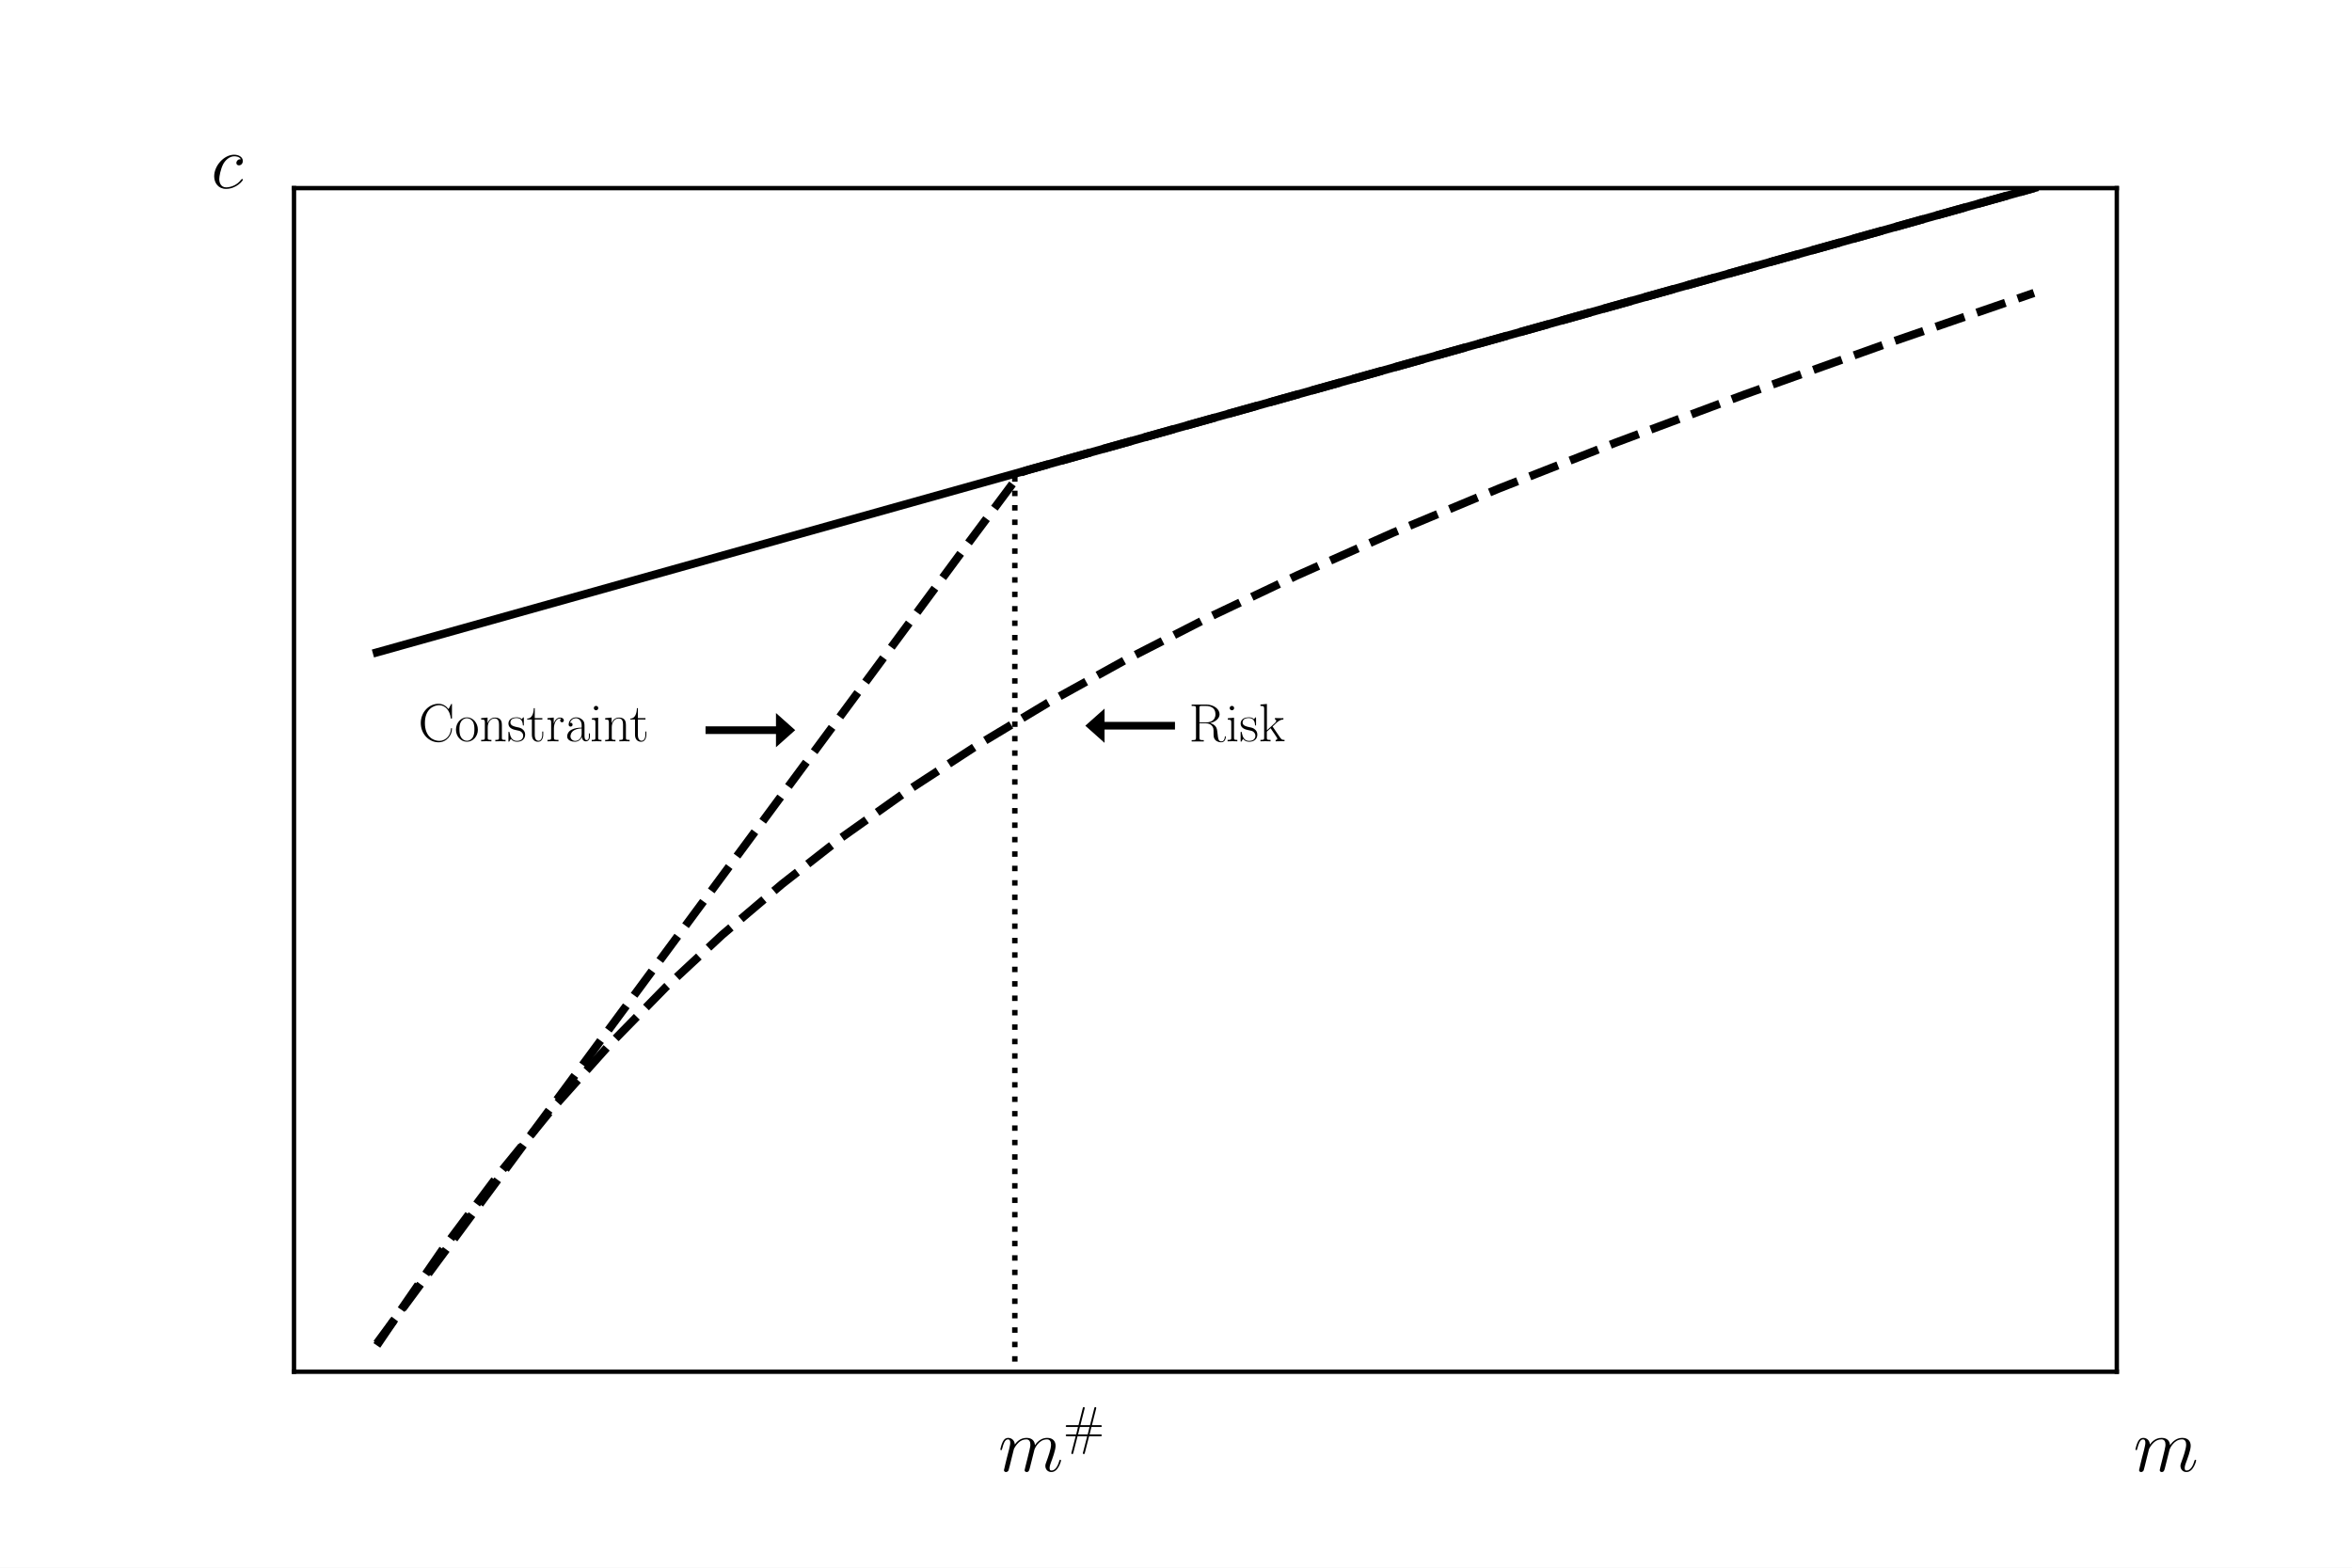
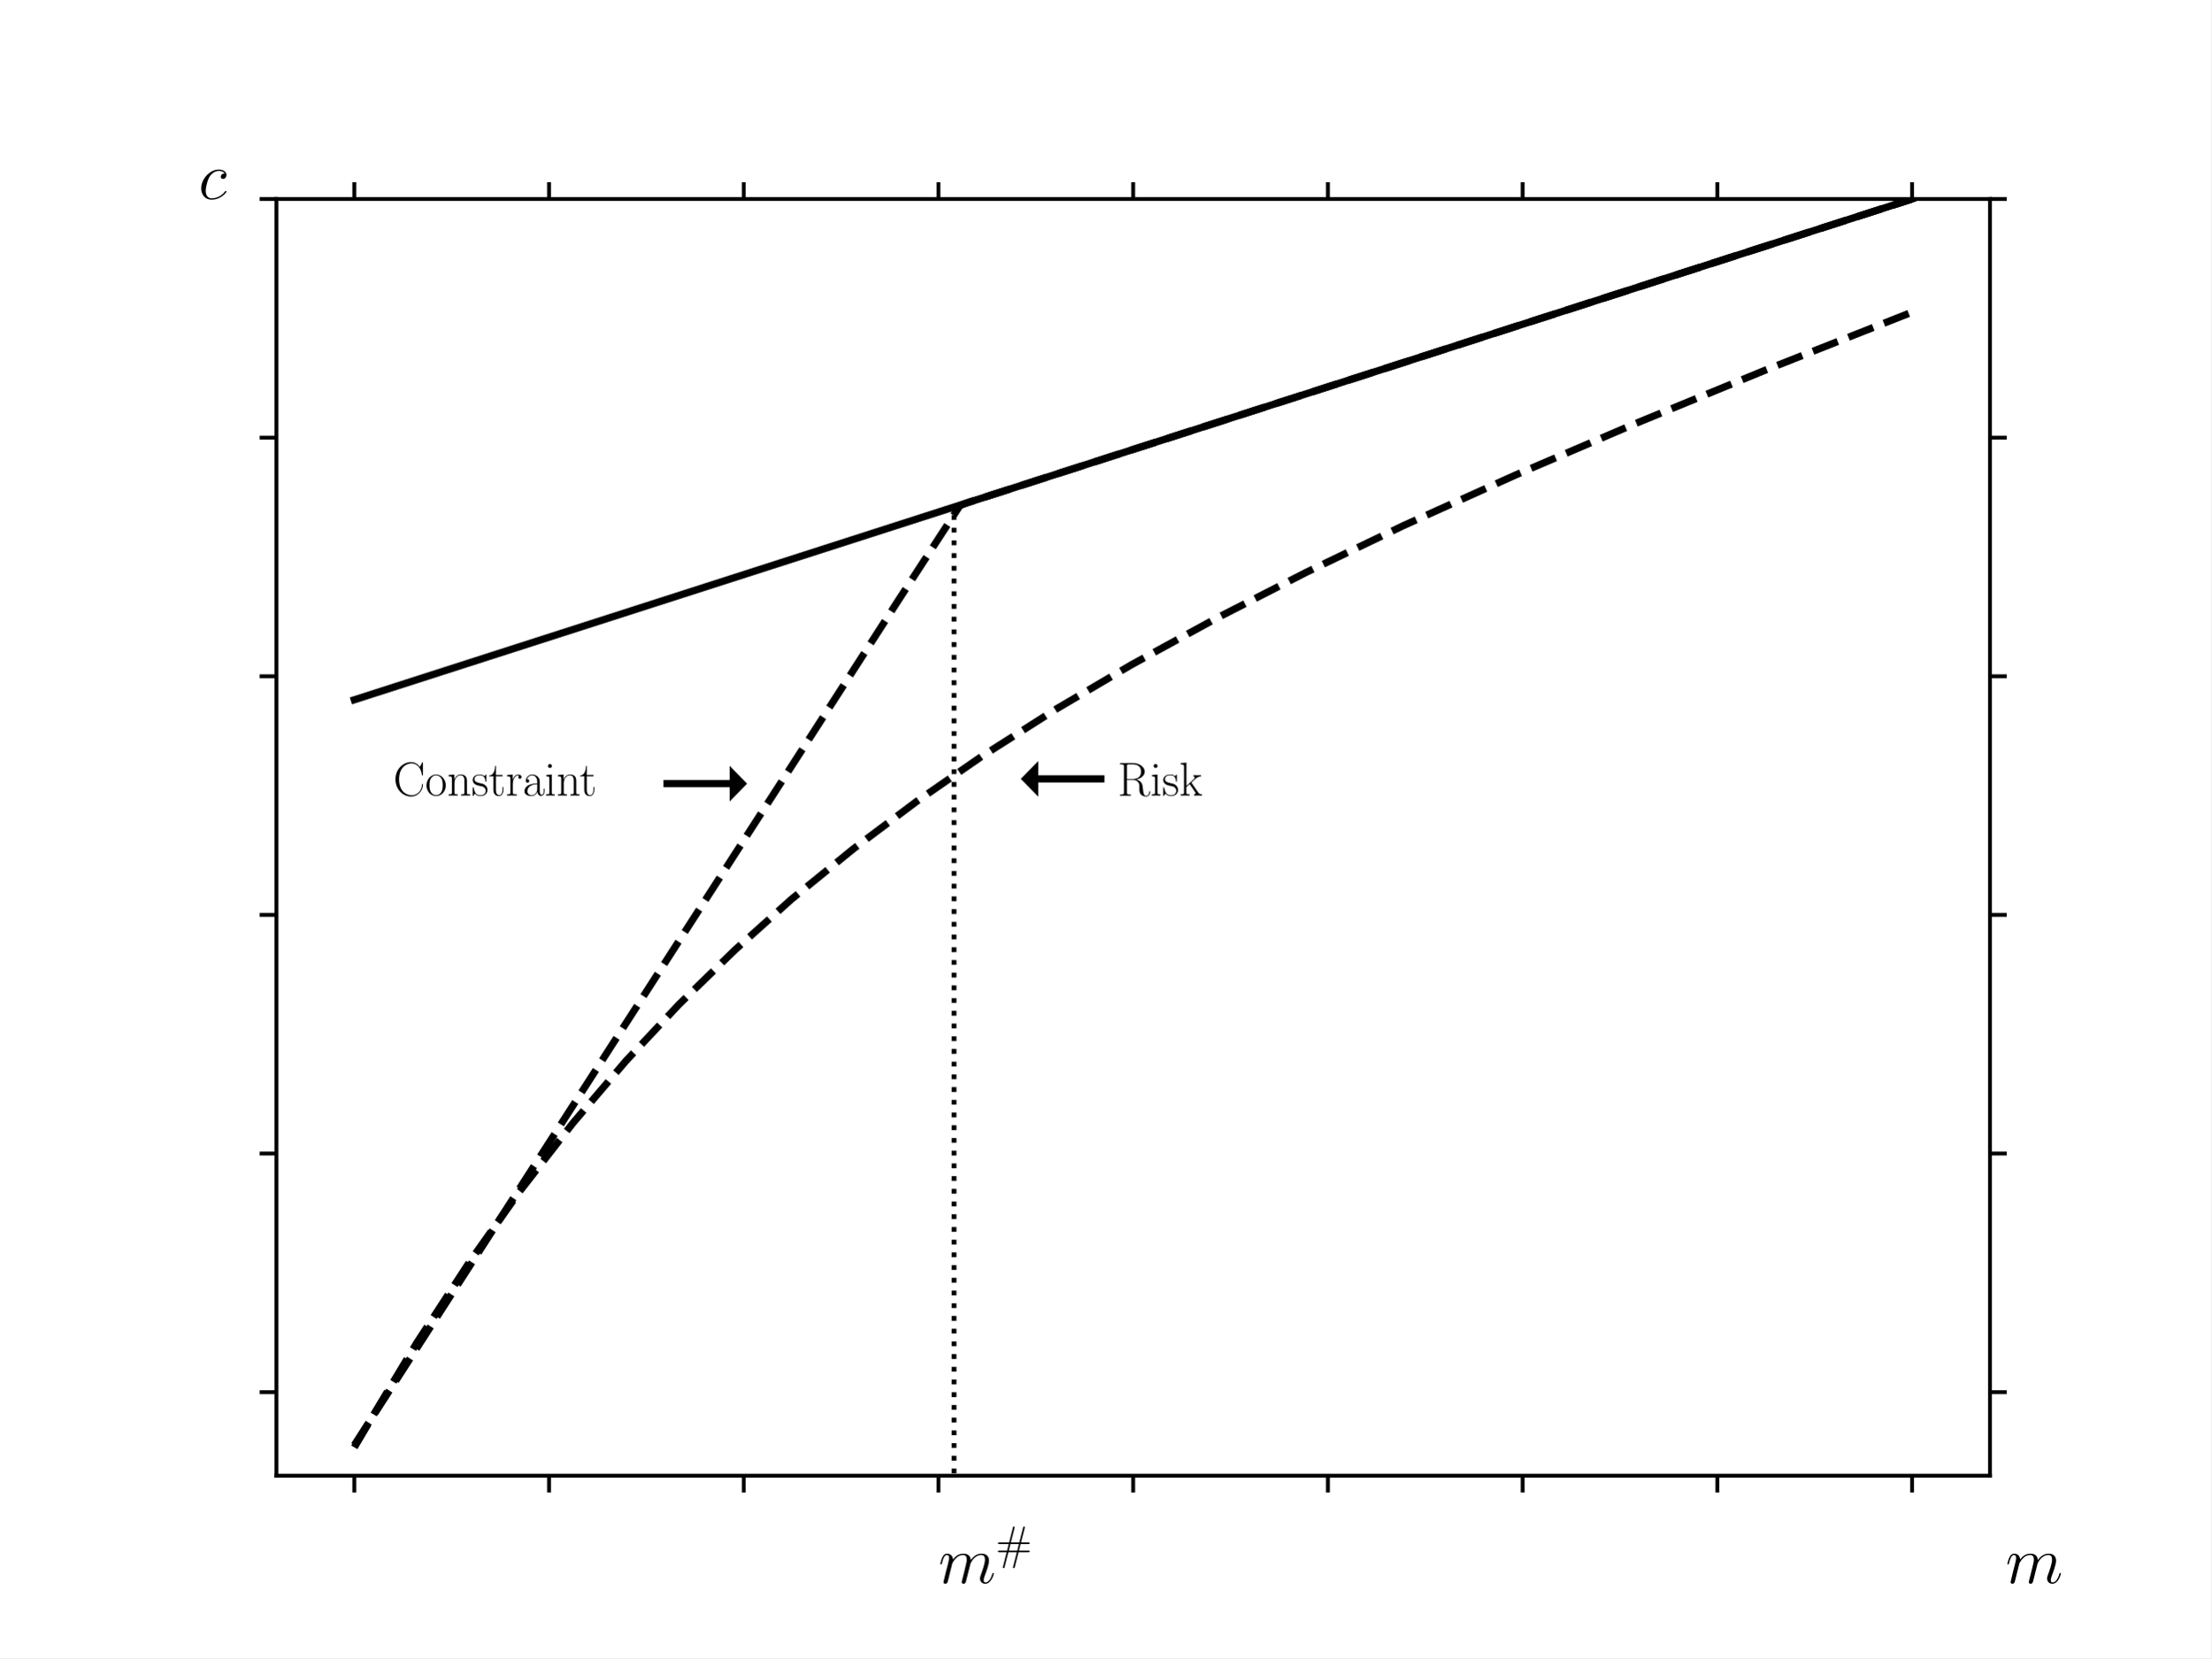
- <svg xmlns="http://www.w3.org/2000/svg" xmlns:xlink="http://www.w3.org/1999/xlink" height="288pt" version="1.1" viewBox="0 0 432 288" width="432pt">
+ <svg xmlns="http://www.w3.org/2000/svg" xmlns:xlink="http://www.w3.org/1999/xlink" height="345.6pt" version="1.1" viewBox="0 0 460.8 345.6" width="460.8pt">
  <defs>
    <style type="text/css">
- *{stroke-linecap:butt;stroke-linejoin:round;}
+ *{stroke-linecap:butt;stroke-linejoin:round;white-space:pre;}
  </style>
  </defs>
  <g id="figure_1">
    <g id="patch_1">
-       <path d="M 0 288  L 432 288  L 432 0  L 0 0  z " style="fill:#ffffff;" />
+       <path d="M 0 345.6  L 460.8 345.6  L 460.8 0  L 0 0  z " style="fill:#ffffff;" />
    </g>
    <g id="axes_1">
      <g id="patch_2">
-         <path d="M 54 252  L 388.8 252  L 388.8 34.56  L 54 34.56  z " style="fill:#ffffff;" />
+         <path d="M 57.6 307.584  L 414.72 307.584  L 414.72 41.472  L 57.6 41.472  z " style="fill:#ffffff;" />
      </g>
      <g id="patch_3">
-         <path clip-path="url(#p19dd0dbb7e)" d="M 145.309 134.135  L 143.026 136.167  L 143.026 134.339  L 130.091 134.339  L 130.091 133.932  L 143.026 133.932  L 143.026 132.103  z " style="stroke:#000000;stroke-linejoin:miter;" />
+         <path clip-path="url(#pbfb717a631)" d="M 154.996 163.336  L 152.561 165.823  L 152.561 163.585  L 138.764 163.585  L 138.764 163.088  L 152.561 163.088  L 152.561 160.849  z " style="stroke:#000000;stroke-linejoin:miter;" />
      </g>
      <g id="patch_4">
-         <path clip-path="url(#p19dd0dbb7e)" d="M 200.095 133.322  L 202.377 131.29  L 202.377 133.119  L 215.313 133.119  L 215.313 133.526  L 202.377 133.526  L 202.377 135.355  z " style="stroke:#000000;stroke-linejoin:miter;" />
+         <path clip-path="url(#pbfb717a631)" d="M 213.434 162.342  L 215.869 159.855  L 215.869 162.093  L 229.667 162.093  L 229.667 162.59  L 215.869 162.59  L 215.869 164.829  z " style="stroke:#000000;stroke-linejoin:miter;" />
      </g>
      <g id="matplotlib.axis_1">
-         <g id="xtick_1" />
-         <g id="xtick_2" />
-         <g id="xtick_3" />
-         <g id="xtick_4" />
-         <g id="xtick_5" />
-         <g id="xtick_6" />
-         <g id="xtick_7" />
-         <g id="xtick_8" />
-         <g id="xtick_9" />
+         <g id="xtick_1">
+           <g id="line2d_1">
+             <defs>
+               <path d="M 0 0  L 0 3.5  " id="mc44836ec14" style="stroke:#000000;stroke-width:0.8;" />
+             </defs>
+             <g>
+               <use style="stroke:#000000;stroke-width:0.8;" x="73.833" xlink:href="#mc44836ec14" y="307.584" />
+             </g>
+           </g>
+           <g id="line2d_2">
+             <defs>
+               <path d="M 0 0  L 0 -3.5  " id="m71ec2f3b17" style="stroke:#000000;stroke-width:0.8;" />
+             </defs>
+             <g>
+               <use style="stroke:#000000;stroke-width:0.8;" x="73.833" xlink:href="#m71ec2f3b17" y="41.472" />
+             </g>
+           </g>
+         </g>
+         <g id="xtick_2">
+           <g id="line2d_3">
+             <g>
+               <use style="stroke:#000000;stroke-width:0.8;" x="114.415" xlink:href="#mc44836ec14" y="307.584" />
+             </g>
+           </g>
+           <g id="line2d_4">
+             <g>
+               <use style="stroke:#000000;stroke-width:0.8;" x="114.415" xlink:href="#m71ec2f3b17" y="41.472" />
+             </g>
+           </g>
+         </g>
+         <g id="xtick_3">
+           <g id="line2d_5">
+             <g>
+               <use style="stroke:#000000;stroke-width:0.8;" x="154.996" xlink:href="#mc44836ec14" y="307.584" />
+             </g>
+           </g>
+           <g id="line2d_6">
+             <g>
+               <use style="stroke:#000000;stroke-width:0.8;" x="154.996" xlink:href="#m71ec2f3b17" y="41.472" />
+             </g>
+           </g>
+         </g>
+         <g id="xtick_4">
+           <g id="line2d_7">
+             <g>
+               <use style="stroke:#000000;stroke-width:0.8;" x="195.578" xlink:href="#mc44836ec14" y="307.584" />
+             </g>
+           </g>
+           <g id="line2d_8">
+             <g>
+               <use style="stroke:#000000;stroke-width:0.8;" x="195.578" xlink:href="#m71ec2f3b17" y="41.472" />
+             </g>
+           </g>
+         </g>
+         <g id="xtick_5">
+           <g id="line2d_9">
+             <g>
+               <use style="stroke:#000000;stroke-width:0.8;" x="236.16" xlink:href="#mc44836ec14" y="307.584" />
+             </g>
+           </g>
+           <g id="line2d_10">
+             <g>
+               <use style="stroke:#000000;stroke-width:0.8;" x="236.16" xlink:href="#m71ec2f3b17" y="41.472" />
+             </g>
+           </g>
+         </g>
+         <g id="xtick_6">
+           <g id="line2d_11">
+             <g>
+               <use style="stroke:#000000;stroke-width:0.8;" x="276.742" xlink:href="#mc44836ec14" y="307.584" />
+             </g>
+           </g>
+           <g id="line2d_12">
+             <g>
+               <use style="stroke:#000000;stroke-width:0.8;" x="276.742" xlink:href="#m71ec2f3b17" y="41.472" />
+             </g>
+           </g>
+         </g>
+         <g id="xtick_7">
+           <g id="line2d_13">
+             <g>
+               <use style="stroke:#000000;stroke-width:0.8;" x="317.324" xlink:href="#mc44836ec14" y="307.584" />
+             </g>
+           </g>
+           <g id="line2d_14">
+             <g>
+               <use style="stroke:#000000;stroke-width:0.8;" x="317.324" xlink:href="#m71ec2f3b17" y="41.472" />
+             </g>
+           </g>
+         </g>
+         <g id="xtick_8">
+           <g id="line2d_15">
+             <g>
+               <use style="stroke:#000000;stroke-width:0.8;" x="357.905" xlink:href="#mc44836ec14" y="307.584" />
+             </g>
+           </g>
+           <g id="line2d_16">
+             <g>
+               <use style="stroke:#000000;stroke-width:0.8;" x="357.905" xlink:href="#m71ec2f3b17" y="41.472" />
+             </g>
+           </g>
+         </g>
+         <g id="xtick_9">
+           <g id="line2d_17">
+             <g>
+               <use style="stroke:#000000;stroke-width:0.8;" x="398.487" xlink:href="#mc44836ec14" y="307.584" />
+             </g>
+           </g>
+           <g id="line2d_18">
+             <g>
+               <use style="stroke:#000000;stroke-width:0.8;" x="398.487" xlink:href="#m71ec2f3b17" y="41.472" />
+             </g>
+           </g>
+         </g>
      </g>
      <g id="matplotlib.axis_2">
-         <g id="ytick_1" />
-         <g id="ytick_2" />
-         <g id="ytick_3" />
-         <g id="ytick_4" />
-         <g id="ytick_5" />
-         <g id="ytick_6" />
-       </g>
-       <g id="line2d_1">
-         <path clip-path="url(#p19dd0dbb7e)" d="M 69.218 119.853  L 373.582 34.56  L 373.582 34.56  " style="fill:none;stroke:#000000;stroke-linecap:square;stroke-width:1.5;" />
-       </g>
-       <g id="line2d_2">
-         <path clip-path="url(#p19dd0dbb7e)" d="M 69.218 246.784  L 176.569 101.5  L 187.548 86.778  L 188.768 86.351  L 373.582 34.56  L 373.582 34.56  " style="fill:none;stroke:#000000;stroke-dasharray:5.55,2.4;stroke-dashoffset:0;stroke-width:1.5;" />
-       </g>
-       <g id="line2d_3">
-         <path clip-path="url(#p19dd0dbb7e)" d="M 69.218 247.169  L 73.488 240.866  L 81.417 229.378  L 91.786 215.517  L 101.545 203.551  L 111.914 191.958  L 122.284 181.367  L 132.653 171.737  L 143.632 162.421  L 154.611 153.838  L 166.81 145.183  L 179.619 136.84  L 192.428 129.137  L 206.456 121.376  L 221.705 113.571  L 238.174 105.739  L 255.862 97.865  L 275.38 89.716  L 296.728 81.328  L 320.516 72.444  L 346.134 63.278  L 373.582 53.82  L 373.582 53.82  " style="fill:none;stroke:#000000;stroke-dasharray:5.55,2.4;stroke-dashoffset:0;stroke-width:1.5;" />
-       </g>
-       <g id="line2d_4">
-         <path clip-path="url(#p19dd0dbb7e)" d="M 186.398 258.096  L 186.398 87.396  " style="fill:none;stroke:#000000;stroke-dasharray:1,1.65;stroke-dashoffset:0;" />
+         <g id="ytick_1">
+           <g id="line2d_19">
+             <defs>
+               <path d="M 0 0  L -3.5 0  " id="m594b65a0c5" style="stroke:#000000;stroke-width:0.8;" />
+             </defs>
+             <g>
+               <use style="stroke:#000000;stroke-width:0.8;" x="57.6" xlink:href="#m594b65a0c5" y="290.175" />
+             </g>
+           </g>
+           <g id="line2d_20">
+             <defs>
+               <path d="M 0 0  L 3.5 0  " id="m870e1f2e81" style="stroke:#000000;stroke-width:0.8;" />
+             </defs>
+             <g>
+               <use style="stroke:#000000;stroke-width:0.8;" x="414.72" xlink:href="#m870e1f2e81" y="290.175" />
+             </g>
+           </g>
+         </g>
+         <g id="ytick_2">
+           <g id="line2d_21">
+             <g>
+               <use style="stroke:#000000;stroke-width:0.8;" x="57.6" xlink:href="#m594b65a0c5" y="240.434" />
+             </g>
+           </g>
+           <g id="line2d_22">
+             <g>
+               <use style="stroke:#000000;stroke-width:0.8;" x="414.72" xlink:href="#m870e1f2e81" y="240.434" />
+             </g>
+           </g>
+         </g>
+         <g id="ytick_3">
+           <g id="line2d_23">
+             <g>
+               <use style="stroke:#000000;stroke-width:0.8;" x="57.6" xlink:href="#m594b65a0c5" y="190.694" />
+             </g>
+           </g>
+           <g id="line2d_24">
+             <g>
+               <use style="stroke:#000000;stroke-width:0.8;" x="414.72" xlink:href="#m870e1f2e81" y="190.694" />
+             </g>
+           </g>
+         </g>
+         <g id="ytick_4">
+           <g id="line2d_25">
+             <g>
+               <use style="stroke:#000000;stroke-width:0.8;" x="57.6" xlink:href="#m594b65a0c5" y="140.953" />
+             </g>
+           </g>
+           <g id="line2d_26">
+             <g>
+               <use style="stroke:#000000;stroke-width:0.8;" x="414.72" xlink:href="#m870e1f2e81" y="140.953" />
+             </g>
+           </g>
+         </g>
+         <g id="ytick_5">
+           <g id="line2d_27">
+             <g>
+               <use style="stroke:#000000;stroke-width:0.8;" x="57.6" xlink:href="#m594b65a0c5" y="91.213" />
+             </g>
+           </g>
+           <g id="line2d_28">
+             <g>
+               <use style="stroke:#000000;stroke-width:0.8;" x="414.72" xlink:href="#m870e1f2e81" y="91.213" />
+             </g>
+           </g>
+         </g>
+         <g id="ytick_6">
+           <g id="line2d_29">
+             <g>
+               <use style="stroke:#000000;stroke-width:0.8;" x="57.6" xlink:href="#m594b65a0c5" y="41.472" />
+             </g>
+           </g>
+           <g id="line2d_30">
+             <g>
+               <use style="stroke:#000000;stroke-width:0.8;" x="414.72" xlink:href="#m870e1f2e81" y="41.472" />
+             </g>
+           </g>
+         </g>
+       </g>
+       <g id="line2d_31">
+         <path clip-path="url(#pbfb717a631)" d="M 73.833 145.857  L 398.487 41.472  L 398.487 41.472  " style="fill:none;stroke:#000000;stroke-linecap:square;stroke-width:1.5;" />
+       </g>
+       <g id="line2d_32">
+         <path clip-path="url(#pbfb717a631)" d="M 73.833 301.201  L 187.039 125.397  L 200.051 105.379  L 201.352 104.856  L 398.487 41.472  L 398.487 41.472  " style="fill:none;stroke:#000000;stroke-dasharray:5.55,2.4;stroke-dashoffset:0;stroke-width:1.5;" />
+       </g>
+       <g id="line2d_33">
+         <path clip-path="url(#pbfb717a631)" d="M 73.833 301.672  L 77.736 295.055  L 86.845 279.898  L 97.905 262.935  L 108.315 248.29  L 119.375 234.102  L 130.436 221.141  L 141.496 209.355  L 153.207 197.954  L 164.918 187.449  L 177.93 176.857  L 190.943 167.103  L 204.605 157.638  L 220.22 147.721  L 235.835 138.529  L 253.401 128.92  L 272.269 119.263  L 292.438 109.568  L 315.86 98.991  L 340.583 88.376  L 367.909 77.137  L 398.487 65.043  L 398.487 65.043  " style="fill:none;stroke:#000000;stroke-dasharray:5.55,2.4;stroke-dashoffset:0;stroke-width:1.5;" />
+       </g>
+       <g id="line2d_34">
+         <path clip-path="url(#pbfb717a631)" d="M 198.825 315.045  L 198.825 106.135  " style="fill:none;stroke:#000000;stroke-dasharray:1,1.65;stroke-dashoffset:0;" />
      </g>
      <g id="patch_5">
-         <path d="M 54 252  L 54 34.56  " style="fill:none;stroke:#000000;stroke-linecap:square;stroke-linejoin:miter;stroke-width:0.8;" />
+         <path d="M 57.6 307.584  L 57.6 41.472  " style="fill:none;stroke:#000000;stroke-linecap:square;stroke-linejoin:miter;stroke-width:0.8;" />
      </g>
      <g id="patch_6">
-         <path d="M 388.8 252  L 388.8 34.56  " style="fill:none;stroke:#000000;stroke-linecap:square;stroke-linejoin:miter;stroke-width:0.8;" />
+         <path d="M 414.72 307.584  L 414.72 41.472  " style="fill:none;stroke:#000000;stroke-linecap:square;stroke-linejoin:miter;stroke-width:0.8;" />
      </g>
      <g id="patch_7">
-         <path d="M 54 252  L 388.8 252  " style="fill:none;stroke:#000000;stroke-linecap:square;stroke-linejoin:miter;stroke-width:0.8;" />
+         <path d="M 57.6 307.584  L 414.72 307.584  " style="fill:none;stroke:#000000;stroke-linecap:square;stroke-linejoin:miter;stroke-width:0.8;" />
      </g>
      <g id="patch_8">
-         <path d="M 54 34.56  L 388.8 34.56  " style="fill:none;stroke:#000000;stroke-linecap:square;stroke-linejoin:miter;stroke-width:0.8;" />
+         <path d="M 57.6 41.472  L 414.72 41.472  " style="fill:none;stroke:#000000;stroke-linecap:square;stroke-linejoin:miter;stroke-width:0.8;" />
      </g>
      <g id="text_1">
        <defs>
-           <path d="M 39.094 37.984  C 37.203 37.984 36.297 37.984 34.906 36.797  C 34.297 36.297 33.203 34.797 33.203 33.203  C 33.203 31.203 34.703 30 36.594 30  C 39 30 41.703 31.938 41.703 35.812  C 41.703 40.438 37.094 44 30.203 44  C 17.094 44 4 29.734 4 15.562  C 4 6.891 9.406 -1 19.594 -1  C 33.203 -1 41.797 9.719 41.797 11.031  C 41.797 11.625 41.203 12.125 40.797 12.125  C 40.5 12.125 40.406 12.031 39.5 11.141  C 33.094 2.531 23.594 1 19.797 1  C 12.906 1 10.703 6.969 10.703 11.938  C 10.703 15.438 12.406 25.078 16 31.859  C 18.594 36.531 24 41.906 30.297 41.906  C 31.594 41.906 37.094 41.906 39.094 37.984  z " id="CMMI12-99" />
-         </defs>
-         <g transform="translate(38.78182 34.56)scale(0.14 -0.14)">
+           <path d="M 39.094 38  C 37.203 38 36.297 38 34.906 36.797  C 34.297 36.297 33.203 34.797 33.203 33.188  C 33.203 31.188 34.703 29.984 36.594 29.984  C 39 29.984 41.703 31.984 41.703 35.984  C 41.703 40.484 37.094 44 30.203 44  C 17.094 44 4 30.188 4 15.797  C 4 6.969 9.406 -1 19.594 -1  C 33.203 -1 41.797 9.719 41.797 11.031  C 41.797 11.641 41.203 12.141 40.797 12.141  C 40.5 12.141 40.406 12.047 39.5 11.125  C 33.094 2.516 23.594 1 19.797 1  C 12.906 1 10.703 7.078 10.703 12.141  C 10.703 15.688 12.406 25.531 16 32.391  C 18.594 37.094 24 41.984 30.297 41.984  C 31.594 41.984 37.094 41.812 39.094 38  z " id="CMMI12-99" />
+         </defs>
+         <g transform="translate(41.36727 41.472)scale(0.14 -0.14)">
          <use transform="scale(0.996264)" xlink:href="#CMMI12-99" />
        </g>
      </g>
      <g id="text_2">
        <defs>
-           <path d="M 20.594 29.234  C 20.797 29.844 23.297 34.828 27 38.016  C 29.594 40.406 33 42.016 36.906 42.016  C 40.906 42.016 42.297 39.016 42.297 35.031  C 42.297 34.422 42.297 32.438 41.094 27.734  L 38.594 17.469  C 37.797 14.469 35.906 7.078 35.703 5.984  C 35.297 4.484 34.703 1.891 34.703 1.5  C 34.703 0.094 35.797 -1 37.297 -1  C 40.297 -1 40.797 1.297 41.703 4.891  L 47.703 28.734  C 47.906 29.531 53.094 42.016 64.094 42.016  C 68.094 42.016 69.5 39.016 69.5 35.031  C 69.5 29.438 65.594 18.562 63.406 12.578  C 62.5 10.172 62 8.875 62 7.078  C 62 2.594 65.094 -1 69.906 -1  C 79.203 -1 82.703 13.672 82.703 14.266  C 82.703 14.766 82.297 15.172 81.703 15.172  C 80.797 15.172 80.703 14.875 80.203 13.172  C 77.906 5.188 74.203 1 70.203 1  C 69.203 1 67.594 1 67.594 4.203  C 67.594 6.812 68.797 10 69.203 11.094  C 71 15.906 75.5 27.703 75.5 33.516  C 75.5 39.5 72 44 64.406 44  C 57.703 44 52.297 40.219 48.297 34.328  C 48 39.719 44.703 44 37.203 44  C 28.297 44 23.594 37.734 21.797 35.234  C 21.5 40.906 17.406 44 13 44  C 10.094 44 7.797 42.609 5.906 38.812  C 4.094 35.219 2.703 29.141 2.703 28.734  C 2.703 28.344 3.094 27.844 3.797 27.844  C 4.594 27.844 4.703 27.938 5.297 30.234  C 6.797 36.125 8.703 42.016 12.703 42.016  C 15 42.016 15.797 40.406 15.797 37.422  C 15.797 35.219 14.797 31.328 14.094 28.234  L 11.297 17.469  C 10.906 15.562 9.797 11.078 9.297 9.281  C 8.594 6.688 7.5 2 7.5 1.5  C 7.5 0.094 8.594 -1 10.094 -1  C 11.297 -1 12.703 -0.406 13.5 1.094  C 13.703 1.594 14.594 5.094 15.094 7.078  L 17.297 16.062  z " id="CMMI12-109" />
-         </defs>
-         <g transform="translate(391.8436 270.2893)scale(0.14 -0.14)">
+           <path d="M 20.594 29.219  C 20.797 29.828 23.297 34.812 27 38  C 29.594 40.391 33 41.984 36.906 41.984  C 40.906 41.984 42.297 39 42.297 35.016  C 42.297 34.406 42.297 32.422 41.094 27.734  L 38.594 17.453  C 37.797 14.453 35.906 7.078 35.703 5.984  C 35.297 4.484 34.703 1.891 34.703 1.484  C 34.703 0.094 35.797 -1 37.297 -1  C 40.297 -1 40.797 1.297 41.703 4.891  L 47.703 28.719  C 47.906 29.531 53.094 41.984 64.094 41.984  C 68.094 41.984 69.5 39 69.5 35.016  C 69.5 29.422 65.594 18.547 63.406 12.562  C 62.5 10.172 62 8.875 62 7.078  C 62 2.594 65.094 -1 69.906 -1  C 79.203 -1 82.703 13.656 82.703 14.266  C 82.703 14.766 82.297 15.156 81.703 15.156  C 80.797 15.156 80.703 14.859 80.203 13.156  C 77.906 5.188 74.203 1 70.203 1  C 69.203 1 67.594 1.094 67.594 4.281  C 67.594 6.875 68.797 10.078 69.203 11.172  C 71 15.953 75.5 27.734 75.5 33.516  C 75.5 39.5 72 44 64.406 44  C 57.703 44 52.297 40.203 48.297 34.312  C 48 39.703 44.703 44 37.203 44  C 28.297 44 23.594 37.703 21.797 35.203  C 21.5 40.891 17.406 44 13 44  C 10.094 44 7.797 42.594 5.906 38.797  C 4.094 35.203 2.703 29.125 2.703 28.719  C 2.703 28.328 3.094 27.828 3.797 27.828  C 4.594 27.828 4.703 27.922 5.297 30.219  C 6.797 36.109 8.703 41.984 12.703 41.984  C 15 41.984 15.797 40.391 15.797 37.406  C 15.797 35.203 14.797 31.312 14.094 28.234  L 11.297 17.453  C 10.906 15.562 9.797 11.062 9.297 9.266  C 8.594 6.672 7.5 1.984 7.5 1.484  C 7.5 0.094 8.594 -1 10.094 -1  C 11.297 -1 12.703 -0.406 13.5 1.094  C 13.703 1.594 14.594 5.078 15.094 7.078  L 17.297 16.062  z " id="CMMI12-109" />
+         </defs>
+         <g transform="translate(417.9665 329.9673)scale(0.14 -0.14)">
          <use transform="scale(0.996264)" xlink:href="#CMMI12-109" />
        </g>
      </g>
      <g id="text_3">
        <defs>
-           <path d="M 48.5 14  L 69.094 14  C 70.797 14 72.5 14 72.5 15.797  C 72.5 17.484 71 17.484 69.5 17.484  L 49.5 17.484  L 52.906 31.516  L 69.5 31.516  C 71 31.516 72.5 31.516 72.5 33.203  C 72.5 35 70.797 35 69.094 35  L 53.906 35  L 61.594 65.375  C 61.906 66.375 62 66.875 62 67.188  C 62 68.188 61.203 69 60.203 69  C 58.797 69 58.5 67.594 58.297 66.797  L 50.297 35  L 32.203 35  L 39.906 65.375  C 40.203 66.375 40.297 66.875 40.297 67.188  C 40.297 68.188 39.5 69 38.5 69  C 37.094 69 36.797 67.594 36.594 66.797  L 28.594 35  L 8 35  C 6.297 35 4.594 35 4.594 33.203  C 4.594 31.516 6.094 31.516 7.594 31.516  L 27.594 31.516  L 24.203 17.484  L 7.594 17.484  C 6.094 17.484 4.594 17.484 4.594 15.797  C 4.594 14 6.297 14 8 14  L 23.203 14  L 15.5 -15.938  C 15.203 -16.922 15.094 -17.406 15.094 -17.719  C 15.094 -18.703 15.906 -19.5 16.906 -19.5  C 18.297 -19.5 18.594 -18.109 18.797 -17.328  L 26.797 14  L 44.906 14  L 37.203 -15.938  C 36.906 -16.922 36.797 -17.406 36.797 -17.719  C 36.797 -18.703 37.594 -19.5 38.594 -19.5  C 40 -19.5 40.297 -18.109 40.5 -17.328  z M 27.797 17.484  L 31.203 31.516  L 49.297 31.516  L 45.906 17.484  z " id="CMR17-35" />
-         </defs>
-         <g transform="translate(183.3545 270.2893)scale(0.14 -0.14)">
+           <path d="M 48.5 14  L 69.094 14  C 70.797 14 72.5 14 72.5 15.797  C 72.5 17.5 71 17.5 69.5 17.5  L 49.5 17.5  L 52.906 31.484  L 69.5 31.484  C 71 31.484 72.5 31.484 72.5 33.188  C 72.5 35 70.797 35 69.094 35  L 53.906 35  L 61.594 65.391  C 61.906 66.391 62 66.891 62 67.188  C 62 68.188 61.203 69 60.203 69  C 58.797 69 58.5 67.594 58.297 66.797  L 50.297 35  L 32.203 35  L 39.906 65.391  C 40.203 66.391 40.297 66.891 40.297 67.188  C 40.297 68.188 39.5 69 38.5 69  C 37.094 69 36.797 67.594 36.594 66.797  L 28.594 35  L 8 35  C 6.297 35 4.594 35 4.594 33.188  C 4.594 31.484 6.094 31.484 7.594 31.484  L 27.594 31.484  L 24.203 17.5  L 7.594 17.5  C 6.094 17.5 4.594 17.5 4.594 15.797  C 4.594 14 6.297 14 8 14  L 23.203 14  L 15.5 -16.391  C 15.203 -17.406 15.094 -17.906 15.094 -18.203  C 15.094 -19.203 15.906 -20 16.906 -20  C 18.297 -20 18.594 -18.609 18.797 -17.812  L 26.797 14  L 44.906 14  L 37.203 -16.391  C 36.906 -17.406 36.797 -17.906 36.797 -18.203  C 36.797 -19.203 37.594 -20 38.594 -20  C 40 -20 40.297 -18.609 40.5 -17.812  z M 27.797 17.5  L 31.203 31.484  L 49.297 31.484  L 45.906 17.5  z " id="CMR17-35" />
+         </defs>
+         <g transform="translate(195.5782 329.9673)scale(0.14 -0.14)">
          <use transform="scale(0.996264)" xlink:href="#CMMI12-109" />
          <use transform="translate(85.32722 36.15364)scale(0.697382)" xlink:href="#CMR17-35" />
        </g>
      </g>
      <g id="text_4">
        <defs>
-           <path d="M 39.203 33.531  C 48.703 35.438 56.703 41.812 56.703 49.781  C 56.703 59.141 46.094 67.594 32.094 67.594  L 5.203 67.594  L 5.203 65  C 12.094 65 13.203 65 13.203 60.516  L 13.203 6.484  C 13.203 2 12.094 2 5.203 2  L 5.203 -0.406  C 8.094 -0.406 13.297 -0.406 16.406 -0.406  C 19.5 -0.406 24.703 -0.406 27.594 -0.406  L 27.594 2  C 20.703 2 19.594 2 19.594 6.516  L 19.594 33  L 31.297 33  C 37 33 40.203 30.688 41.594 29.391  C 45.594 25.5 45.594 22.797 45.594 16  C 45.594 9.297 45.594 5.891 48.594 2.5  C 52.406 -1.594 57.5 -2 59.703 -2  C 67.094 -2 68.203 6.188 68.203 7.859  C 68.203 8.438 68.203 9.141 67.297 9.141  C 66.5 9.141 66.406 8.547 66.406 8.156  C 65.906 1.75 63 -0.406 59.906 -0.406  C 54.406 -0.406 53.797 5.859 53.203 11.938  C 52.906 14.031 52.703 15.516 52.5 17.703  C 51.906 22.688 51.094 29.953 39.203 33.531  z M 31 34.594  L 19.594 34.594  L 19.594 61.141  C 19.594 64.516 19.797 65 23.797 65  L 31.094 65  C 39.406 65 49.094 62.141 49.094 49.844  C 49.094 37.062 38.5 34.594 31 34.594  z " id="CMR17-82" />
-           <path d="M 15.5 61.078  C 15.5 63.266 13.703 65.156 11.406 65.156  C 9.203 65.156 7.297 63.375 7.297 61.078  C 7.297 58.891 9.094 57 11.406 57  C 13.594 57 15.5 58.797 15.5 61.078  z M 3.797 42.281  L 3.797 39.703  C 9.406 39.703 10.203 39.094 10.203 34.328  L 10.203 6.672  C 10.203 2.875 9.797 2.391 3.406 2.391  L 3.406 -0.203  C 5.797 0 10.094 0 12.594 0  C 15 0 19.094 0 21.406 -0.203  L 21.406 2.391  C 15.5 2.391 15.297 2.984 15.297 6.562  L 15.297 43.375  z " id="CMR17-105" />
-           <path d="M 30.906 42.141  C 30.906 43.953 30.797 44.047 30.203 44.047  C 29.797 44.047 29.703 43.953 28.5 42.453  C 28.203 42.047 27.297 41.031 27 40.641  C 23.797 44.047 19.297 44.047 17.594 44.047  C 6.5 44.047 2.5 38.234 2.5 32.438  C 2.5 23.406 12.703 21.328 15.594 20.703  C 21.906 19.422 24.094 19.016 26.203 17.203  C 27.5 16.016 29.703 13.812 29.703 10.219  C 29.703 6 27.297 0.594 18.094 0.594  C 9.406 0.594 6.297 7.188 4.5 15.953  C 4.203 17.344 4.203 17.453 3.406 17.453  C 2.594 17.453 2.5 17.344 2.5 15.359  L 2.5 0.984  C 2.5 -0.797 2.594 -0.906 3.203 -0.906  C 3.703 -0.906 3.797 -0.797 4.297 0  C 4.906 0.891 6.406 3.297 7 4.312  C 9 1.609 12.5 -1 18.094 -1  C 28 -1 33.297 4.422 33.297 12.25  C 33.297 17.375 30.594 20.078 29.297 21.281  C 26.297 24.391 22.797 25.094 18.594 25.891  C 13.094 27.109 6.094 28.516 6.094 34.641  C 6.094 37.234 7.5 42.766 17.594 42.766  C 28.297 42.766 28.906 32.719 29.094 29.5  C 29.203 29 29.703 28.891 30 28.891  C 30.906 28.891 30.906 29.203 30.906 30.906  z " id="CMR17-115" />
-           <path d="M 26.094 26.141  C 26 26.344 25.5 26.938 25.5 27.234  C 25.5 27.438 32.594 33.922 33.5 34.719  C 39.203 39.5 42.797 40 45.406 40  L 45.406 42.703  C 44.797 42.703 44.594 42.703 44.5 42.5  L 39.594 42.5  C 36.797 42.5 32.5 42.5 29.797 42.703  L 29.797 40.094  C 31.203 39.984 32.203 39.188 32.203 37.797  C 32.203 35.797 30.203 33.906 30.094 33.906  L 15 20.141  L 15 68.688  L 3.094 67.594  L 3.094 65  C 9 65 9.906 64.406 9.906 59.641  L 9.906 6.656  C 9.906 2.875 9.5 2.391 3.094 2.391  L 3.094 -0.203  C 5.5 0 9.906 0 12.406 0  C 14.906 0 19.297 0 21.703 -0.203  L 21.703 2.391  C 15.297 2.391 14.906 2.781 14.906 6.688  L 14.906 17.656  L 21.797 23.938  L 31.906 8.969  C 33.094 7.172 34.094 5.766 34.094 4.469  C 34.094 2.688 32.297 2.391 31.094 2.391  L 31.094 -0.203  C 33.5 0 37.797 0 40.297 0  C 42.094 0 45.797 0 47.5 0  L 47.5 2.391  C 42.797 2.391 41.703 3.281 38.703 7.672  z " id="CMR17-107" />
-         </defs>
-         <g transform="translate(218.3564 136.1675)scale(0.1 -0.1)">
+           <path d="M 39.203 33.688  C 48.703 35.594 56.703 42.016 56.703 50.047  C 56.703 59.469 46.094 68 32.094 68  L 5.203 68  L 5.203 65.391  C 12.094 65.391 13.203 65.391 13.203 60.875  L 13.203 6.688  C 13.203 2.188 12.094 2.188 5.203 2.188  L 5.203 -0.406  C 8.094 -0.203 13.297 -0.203 16.406 -0.203  C 19.5 -0.203 24.703 -0.203 27.594 -0.406  L 27.594 2.188  C 20.703 2.188 19.594 2.188 19.594 6.688  L 19.594 33  L 31.297 33  C 37 33 40.203 30.688 41.594 29.391  C 45.594 25.5 45.594 22.797 45.594 16  C 45.594 9.297 45.594 5.891 48.594 2.5  C 52.406 -1.609 57.5 -2 59.703 -2  C 67.094 -2 68.203 6.297 68.203 8  C 68.203 8.594 68.203 9.297 67.297 9.297  C 66.5 9.297 66.406 8.688 66.406 8.297  C 65.906 1.797 63 -0.406 59.906 -0.406  C 54.406 -0.406 53.797 5.891 53.203 12  C 52.906 14.094 52.703 15.594 52.5 17.797  C 51.906 22.797 51.094 30.094 39.203 33.688  z M 31 34.594  L 19.594 34.594  L 19.594 61.484  C 19.594 64.891 19.797 65.391 23.797 65.391  L 31.094 65.391  C 39.406 65.391 49.094 62.484 49.094 50.047  C 49.094 37.094 38.5 34.594 31 34.594  z " id="CMR17-82" />
+           <path d="M 15.5 61.891  C 15.5 64.094 13.703 66 11.406 66  C 9.203 66 7.297 64.188 7.297 61.891  C 7.297 59.688 9.094 57.797 11.406 57.797  C 13.594 57.797 15.5 59.594 15.5 61.891  z M 3.797 42.891  L 3.797 40.297  C 9.406 40.297 10.203 39.688 10.203 34.859  L 10.203 6.922  C 10.203 3.094 9.797 2.594 3.406 2.594  L 3.406 0  C 5.797 0.188 10.094 0.188 12.594 0.188  C 15 0.188 19.094 0.188 21.406 0  L 21.406 2.594  C 15.5 2.594 15.297 3.203 15.297 6.812  L 15.297 44  z " id="CMR17-105" />
+           <path d="M 30.906 42  C 30.906 43.797 30.797 43.891 30.203 43.891  C 29.797 43.891 29.703 43.797 28.5 42.297  C 28.203 41.891 27.297 40.891 27 40.5  C 23.797 43.891 19.297 44 17.594 44  C 6.5 44 2.5 38.188 2.5 32.391  C 2.5 23.391 12.703 21.297 15.594 20.688  C 21.906 19.391 24.094 19 26.203 17.188  C 27.5 16 29.703 13.797 29.703 10.188  C 29.703 6 27.297 0.594 18.094 0.594  C 9.406 0.594 6.297 7.188 4.5 16  C 4.203 17.391 4.203 17.5 3.406 17.5  C 2.594 17.5 2.5 17.391 2.5 15.391  L 2.5 1  C 2.5 -0.812 2.594 -0.906 3.203 -0.906  C 3.703 -0.906 3.797 -0.812 4.297 0  C 4.906 0.891 6.406 3.297 7 4.297  C 9 1.594 12.5 -1 18.094 -1  C 28 -1 33.297 4.391 33.297 12.188  C 33.297 17.297 30.594 20 29.297 21.188  C 26.297 24.297 22.797 25 18.594 25.797  C 13.094 27 6.094 28.391 6.094 34.5  C 6.094 37.094 7.5 42.594 17.594 42.594  C 28.297 42.594 28.906 32.594 29.094 29.391  C 29.203 28.891 29.703 28.797 30 28.797  C 30.906 28.797 30.906 29.094 30.906 30.797  z " id="CMR17-115" />
+           <path d="M 26.094 26.234  C 26 26.438 25.5 27.031 25.5 27.328  C 25.5 27.531 32.594 33.984 33.5 34.781  C 39.203 39.562 42.797 40.047 45.406 40.156  L 45.406 42.734  C 44.797 42.734 44.594 42.734 44.5 42.641  L 39.594 42.531  C 36.797 42.531 32.5 42.531 29.797 42.734  L 29.797 40.156  C 31.203 40.047 32.203 39.266 32.203 37.859  C 32.203 35.875 30.203 33.984 30.094 33.984  L 15 20.281  L 15 69  L 3.094 67.891  L 3.094 65.297  C 9 65.297 9.906 64.703 9.906 59.922  L 9.906 6.859  C 9.906 3.094 9.5 2.594 3.094 2.594  L 3.094 0  C 5.5 0.188 9.906 0.188 12.406 0.188  C 14.906 0.188 19.297 0.188 21.703 0  L 21.703 2.594  C 15.297 2.594 14.906 2.984 14.906 6.859  L 14.906 17.797  L 21.797 24.062  L 31.906 9.156  C 33.094 7.359 34.094 5.969 34.094 4.672  C 34.094 2.891 32.297 2.594 31.094 2.594  L 31.094 0  C 33.5 0.188 37.797 0.188 40.297 0.188  C 42.094 0.188 45.797 0.094 47.5 0  L 47.5 2.594  C 42.797 2.594 41.703 3.484 38.703 7.859  z " id="CMR17-107" />
+         </defs>
+         <g transform="translate(232.9135 165.8234)scale(0.1 -0.1)">
          <use transform="scale(0.996264)" xlink:href="#CMR17-82" />
          <use transform="translate(67.7911 0)scale(0.996264)" xlink:href="#CMR17-105" />
          <use transform="translate(92.66216 0)scale(0.996264)" xlink:href="#CMR17-115" />
          <use transform="translate(128.4635 0)scale(0.996264)" xlink:href="#CMR17-107" />
        </g>
      </g>
      <g id="text_5">
        <defs>
-           <path d="M 62.094 67.016  C 62.094 68.797 62 68.906 61.406 68.906  C 61 68.906 60.906 68.797 60.203 67.609  L 55.797 59.25  C 50.906 65.422 44.906 69 37.203 69  C 20.094 69 4.594 54 4.594 33.562  C 4.594 12.906 20.094 -2 37.297 -2  C 52.594 -2 62.094 11.406 62.094 22.828  C 62.094 23.812 62.094 24.219 61.203 24.219  C 60.406 24.219 60.406 23.922 60.297 23.031  C 59.5 9.141 49.5 0.594 38.703 0.594  C 28.5 0.594 12.203 7.734 12.203 33.547  C 12.203 59.453 28.797 66.406 38.5 66.406  C 49.797 66.406 58 56.688 59.906 42.891  C 60.094 41.688 60.094 41.484 61 41.484  C 62.094 41.484 62.094 41.688 62.094 43.484  z " id="CMR17-67" />
-           <path d="M 43.094 21.188  C 43.094 34 33.797 44 22.906 44  C 12 44 2.703 34 2.703 21.188  C 2.703 8.609 12 -1 22.906 -1  C 33.797 -1 43.094 8.609 43.094 21.188  z M 22.906 0.797  C 18.203 0.797 14.203 3.594 11.906 7.5  C 9.406 11.984 9.094 17.594 9.094 22  C 9.094 26.203 9.297 31.406 11.906 35.906  C 13.906 39.203 17.797 42.406 22.906 42.406  C 27.406 42.406 31.203 39.906 33.594 36.406  C 36.703 31.703 36.703 25.109 36.703 22  C 36.703 18.094 36.5 12.109 33.797 7.297  C 31 2.703 26.703 0.797 22.906 0.797  z " id="CMR17-111" />
-           <path d="M 41.5 30.203  C 41.5 35.297 40.5 43.594 28.703 43.594  C 20.797 43.594 16.703 37.5 15.203 33.5  L 15.094 33.5  L 15.094 43.594  L 3.297 42.5  L 3.297 39.906  C 9.203 39.906 10.094 39.297 10.094 34.5  L 10.094 6.688  C 10.094 2.875 9.703 2.391 3.297 2.391  L 3.297 -0.203  C 5.703 0 10.094 0 12.703 0  C 15.297 0 19.797 0 22.203 -0.203  L 22.203 2.391  C 15.797 2.391 15.406 2.781 15.406 6.688  L 15.406 25.906  C 15.406 35.109 21 42 28 42  C 35.406 42 36.203 35.406 36.203 30.594  L 36.203 6.688  C 36.203 2.875 35.797 2.391 29.406 2.391  L 29.406 -0.203  C 31.797 0 36.203 0 38.797 0  C 41.406 0 45.906 0 48.297 -0.203  L 48.297 2.391  C 41.906 2.391 41.5 2.781 41.5 6.688  z " id="CMR17-110" />
-           <path d="M 15.094 40  L 29.094 40  L 29.094 42.578  L 15.094 42.578  L 15.094 61  L 13.297 61  C 13.094 50.703 9.594 41.688 1.094 41.688  L 1.094 40  L 9.797 40  L 9.797 12.047  C 9.797 10.156 9.797 -1 21.406 -1  C 27.297 -1 30.703 4.781 30.703 12.141  L 30.703 17.812  L 28.906 17.812  L 28.906 12.234  C 28.906 5.375 26.203 0.797 22 0.797  C 19.094 0.797 15.094 2.781 15.094 11.844  z " id="CMR17-116" />
-           <path d="M 15 23.391  C 15 33 19.094 42 26.594 42  C 27.297 42 28 41.906 28.703 41.594  C 28.703 41.594 26.5 40.891 26.5 38.312  C 26.5 35.906 28.406 34.906 29.906 34.906  C 31.094 34.906 33.297 35.609 33.297 38.406  C 33.297 41.609 30.094 43.594 26.703 43.594  C 19.094 43.594 15.797 36.203 14.797 32.703  L 14.703 32.703  L 14.703 43.594  L 3.094 42.5  L 3.094 39.906  C 9 39.906 9.906 39.297 9.906 34.5  L 9.906 6.688  C 9.906 2.875 9.5 2.391 3.094 2.391  L 3.094 -0.203  C 5.5 0 10.094 0 12.703 0  C 15.594 0 20.703 0 23.406 -0.203  L 23.406 2.391  C 16.203 2.391 15 2.391 15 6.875  z " id="CMR17-114" />
-           <path d="M 36 25.828  C 36 32.375 36 35.844 31.797 39.734  C 28.094 43 23.797 44 20.406 44  C 12.5 44 6.797 37.609 6.797 30.797  C 6.797 27 9.797 27 10.406 27  C 11.703 27 14 27.781 14 30.531  C 14 33 12.094 34.078 10.406 34.078  C 10 34.078 9.5 33.969 9.203 33.875  C 11.297 40.5 16.703 42.406 20.203 42.406  C 25.203 42.406 30.703 37.953 30.703 29.453  L 30.703 25  C 24.797 25 17.703 24.203 12.094 21.203  C 5.797 17.703 4 12.703 4 8.906  C 4 1.203 13 -1 18.297 -1  C 23.797 -1 28.906 2.172 31.094 7.984  C 31.297 3.641 34.094 -0.281 38.5 -0.281  C 40.594 -0.281 45.906 1.094 45.906 8.859  L 45.906 14.375  L 44.094 14.375  L 44.094 8.781  C 44.094 2.781 41.406 2 40.094 2  C 36 2 36 7.156 36 11.531  z M 30.703 13.594  C 30.703 4.953 24.5 0.594 19 0.594  C 14 0.594 10.094 4.297 10.094 8.906  C 10.094 11.891 11.406 17.188 17.203 20.391  C 22 23.094 27.5 23.5 30.703 23.5  z " id="CMR17-97" />
-         </defs>
-         <g transform="translate(76.82727 136.1675)scale(0.1 -0.1)">
+           <path d="M 62.094 67.984  C 62.094 69.797 62 69.891 61.406 69.891  C 61 69.891 60.906 69.797 60.203 68.594  L 55.797 60.141  C 50.906 66.391 44.906 70 37.203 70  C 20.094 70 4.594 54.797 4.594 34.047  C 4.594 13.078 20.094 -2 37.297 -2  C 52.594 -2 62.094 11.578 62.094 23.156  C 62.094 24.172 62.094 24.578 61.203 24.578  C 60.406 24.578 60.406 24.266 60.297 23.359  C 59.5 9.25 49.5 0.594 38.703 0.594  C 28.5 0.594 12.203 7.844 12.203 34.047  C 12.203 60.344 28.797 67.391 38.5 67.391  C 49.797 67.391 58 57.516 59.906 43.516  C 60.094 42.297 60.094 42.109 61 42.109  C 62.094 42.109 62.094 42.297 62.094 44.125  z " id="CMR17-67" />
+           <path d="M 43.094 21.188  C 43.094 34 33.797 44 22.906 44  C 12 44 2.703 34 2.703 21.188  C 2.703 8.594 12 -1 22.906 -1  C 33.797 -1 43.094 8.594 43.094 21.188  z M 22.906 0.797  C 18.203 0.797 14.203 3.594 11.906 7.5  C 9.406 12 9.094 17.594 9.094 22  C 9.094 26.188 9.297 31.391 11.906 35.891  C 13.906 39.188 17.797 42.391 22.906 42.391  C 27.406 42.391 31.203 39.891 33.594 36.391  C 36.703 31.688 36.703 25.094 36.703 22  C 36.703 18.094 36.5 12.094 33.797 7.297  C 31 2.688 26.703 0.797 22.906 0.797  z " id="CMR17-111" />
+           <path d="M 41.5 30.531  C 41.5 35.656 40.5 44 28.703 44  C 20.797 44 16.703 37.875 15.203 33.844  L 15.094 33.844  L 15.094 44  L 3.297 42.891  L 3.297 40.281  C 9.203 40.281 10.094 39.688 10.094 34.859  L 10.094 6.922  C 10.094 3.094 9.703 2.594 3.297 2.594  L 3.297 0  C 5.703 0.188 10.094 0.188 12.703 0.188  C 15.297 0.188 19.797 0.188 22.203 0  L 22.203 2.594  C 15.797 2.594 15.406 3 15.406 6.922  L 15.406 26.219  C 15.406 35.453 21 42.391 28 42.391  C 35.406 42.391 36.203 35.766 36.203 30.938  L 36.203 6.922  C 36.203 3.094 35.797 2.594 29.406 2.594  L 29.406 0  C 31.797 0.188 36.203 0.188 38.797 0.188  C 41.406 0.188 45.906 0.188 48.297 0  L 48.297 2.594  C 41.906 2.594 41.5 3 41.5 6.922  z " id="CMR17-110" />
+           <path d="M 15.094 40.391  L 29.094 40.391  L 29.094 43  L 15.094 43  L 15.094 62  L 13.297 62  C 13.094 51.438 9.594 42.188 1.094 41.984  L 1.094 40.391  L 9.797 40.391  L 9.797 12.156  C 9.797 10.234 9.797 -1 21.406 -1  C 27.297 -1 30.703 4.812 30.703 12.25  L 30.703 17.984  L 28.906 17.984  L 28.906 12.344  C 28.906 5.422 26.203 0.797 22 0.797  C 19.094 0.797 15.094 2.797 15.094 11.953  z " id="CMR17-116" />
+           <path d="M 15 23.703  C 15 33.344 19.094 42.391 26.594 42.391  C 27.297 42.391 28 42.297 28.703 41.984  C 28.703 41.984 26.5 41.281 26.5 38.672  C 26.5 36.266 28.406 35.266 29.906 35.266  C 31.094 35.266 33.297 35.969 33.297 38.781  C 33.297 41.984 30.094 44 26.703 44  C 19.094 44 15.797 36.562 14.797 33.047  L 14.703 33.047  L 14.703 44  L 3.094 42.891  L 3.094 40.281  C 9 40.281 9.906 39.688 9.906 34.859  L 9.906 6.922  C 9.906 3.094 9.5 2.594 3.094 2.594  L 3.094 0  C 5.5 0.188 10.094 0.188 12.703 0.188  C 15.594 0.188 20.703 0.188 23.406 0  L 23.406 2.594  C 16.203 2.594 15 2.594 15 7.109  z " id="CMR17-114" />
+           <path d="M 36 25.875  C 36 32 36 35.547 31.797 39.594  C 28.094 42.984 23.797 44 20.406 44  C 12.5 44 6.797 37.625 6.797 30.891  C 6.797 27.188 9.797 27 10.406 27  C 11.703 27 14 27.797 14 30.594  C 14 33.094 12.094 34.188 10.406 34.188  C 10 34.188 9.5 34.094 9.203 34  C 11.297 40.531 16.703 42.391 20.203 42.391  C 25.203 42.391 30.703 37.828 30.703 29.297  L 30.703 25.5  C 24.797 25.297 17.703 24.5 12.094 21.453  C 5.797 17.922 4 12.844 4 9  C 4 1.203 13 -1 18.297 -1  C 23.797 -1 28.906 2.109 31.094 7.891  C 31.297 3.422 34.094 -0.609 38.5 -0.609  C 40.594 -0.609 45.906 0.797 45.906 8.797  L 45.906 14.469  L 44.094 14.469  L 44.094 8.703  C 44.094 2.516 41.406 1.703 40.094 1.703  C 36 1.703 36 6.969 36 11.438  z M 30.703 13.859  C 30.703 5.047 24.5 0.594 19 0.594  C 14 0.594 10.094 4.344 10.094 9  C 10.094 12.047 11.406 17.406 17.203 20.656  C 22 23.391 27.5 23.797 30.703 24  z " id="CMR17-97" />
+         </defs>
+         <g transform="translate(81.94909 165.8234)scale(0.1 -0.1)">
          <use transform="scale(0.996264)" xlink:href="#CMR17-67" />
          <use transform="translate(66.50988 0)scale(0.996264)" xlink:href="#CMR17-111" />
          <use transform="translate(112.2004 0)scale(0.996264)" xlink:href="#CMR17-110" />
          <use transform="translate(163.0957 0)scale(0.996264)" xlink:href="#CMR17-115" />
          <use transform="translate(198.8971 0)scale(0.996264)" xlink:href="#CMR17-116" />
          <use transform="translate(234.1778 0)scale(0.996264)" xlink:href="#CMR17-114" />
          <use transform="translate(269.4586 0)scale(0.996264)" xlink:href="#CMR17-97" />
          <use transform="translate(315.1491 0)scale(0.996264)" xlink:href="#CMR17-105" />
          <use transform="translate(340.0201 0)scale(0.996264)" xlink:href="#CMR17-110" />
          <use transform="translate(388.3131 0)scale(0.996264)" xlink:href="#CMR17-116" />
        </g>
      </g>
    </g>
  </g>
  <defs>
-     <clipPath id="p19dd0dbb7e">
-       <rect height="217.44" width="334.8" x="54" y="34.56" />
+     <clipPath id="pbfb717a631">
+       <rect height="266.112" width="357.12" x="57.6" y="41.472" />
    </clipPath>
  </defs>
</svg>
